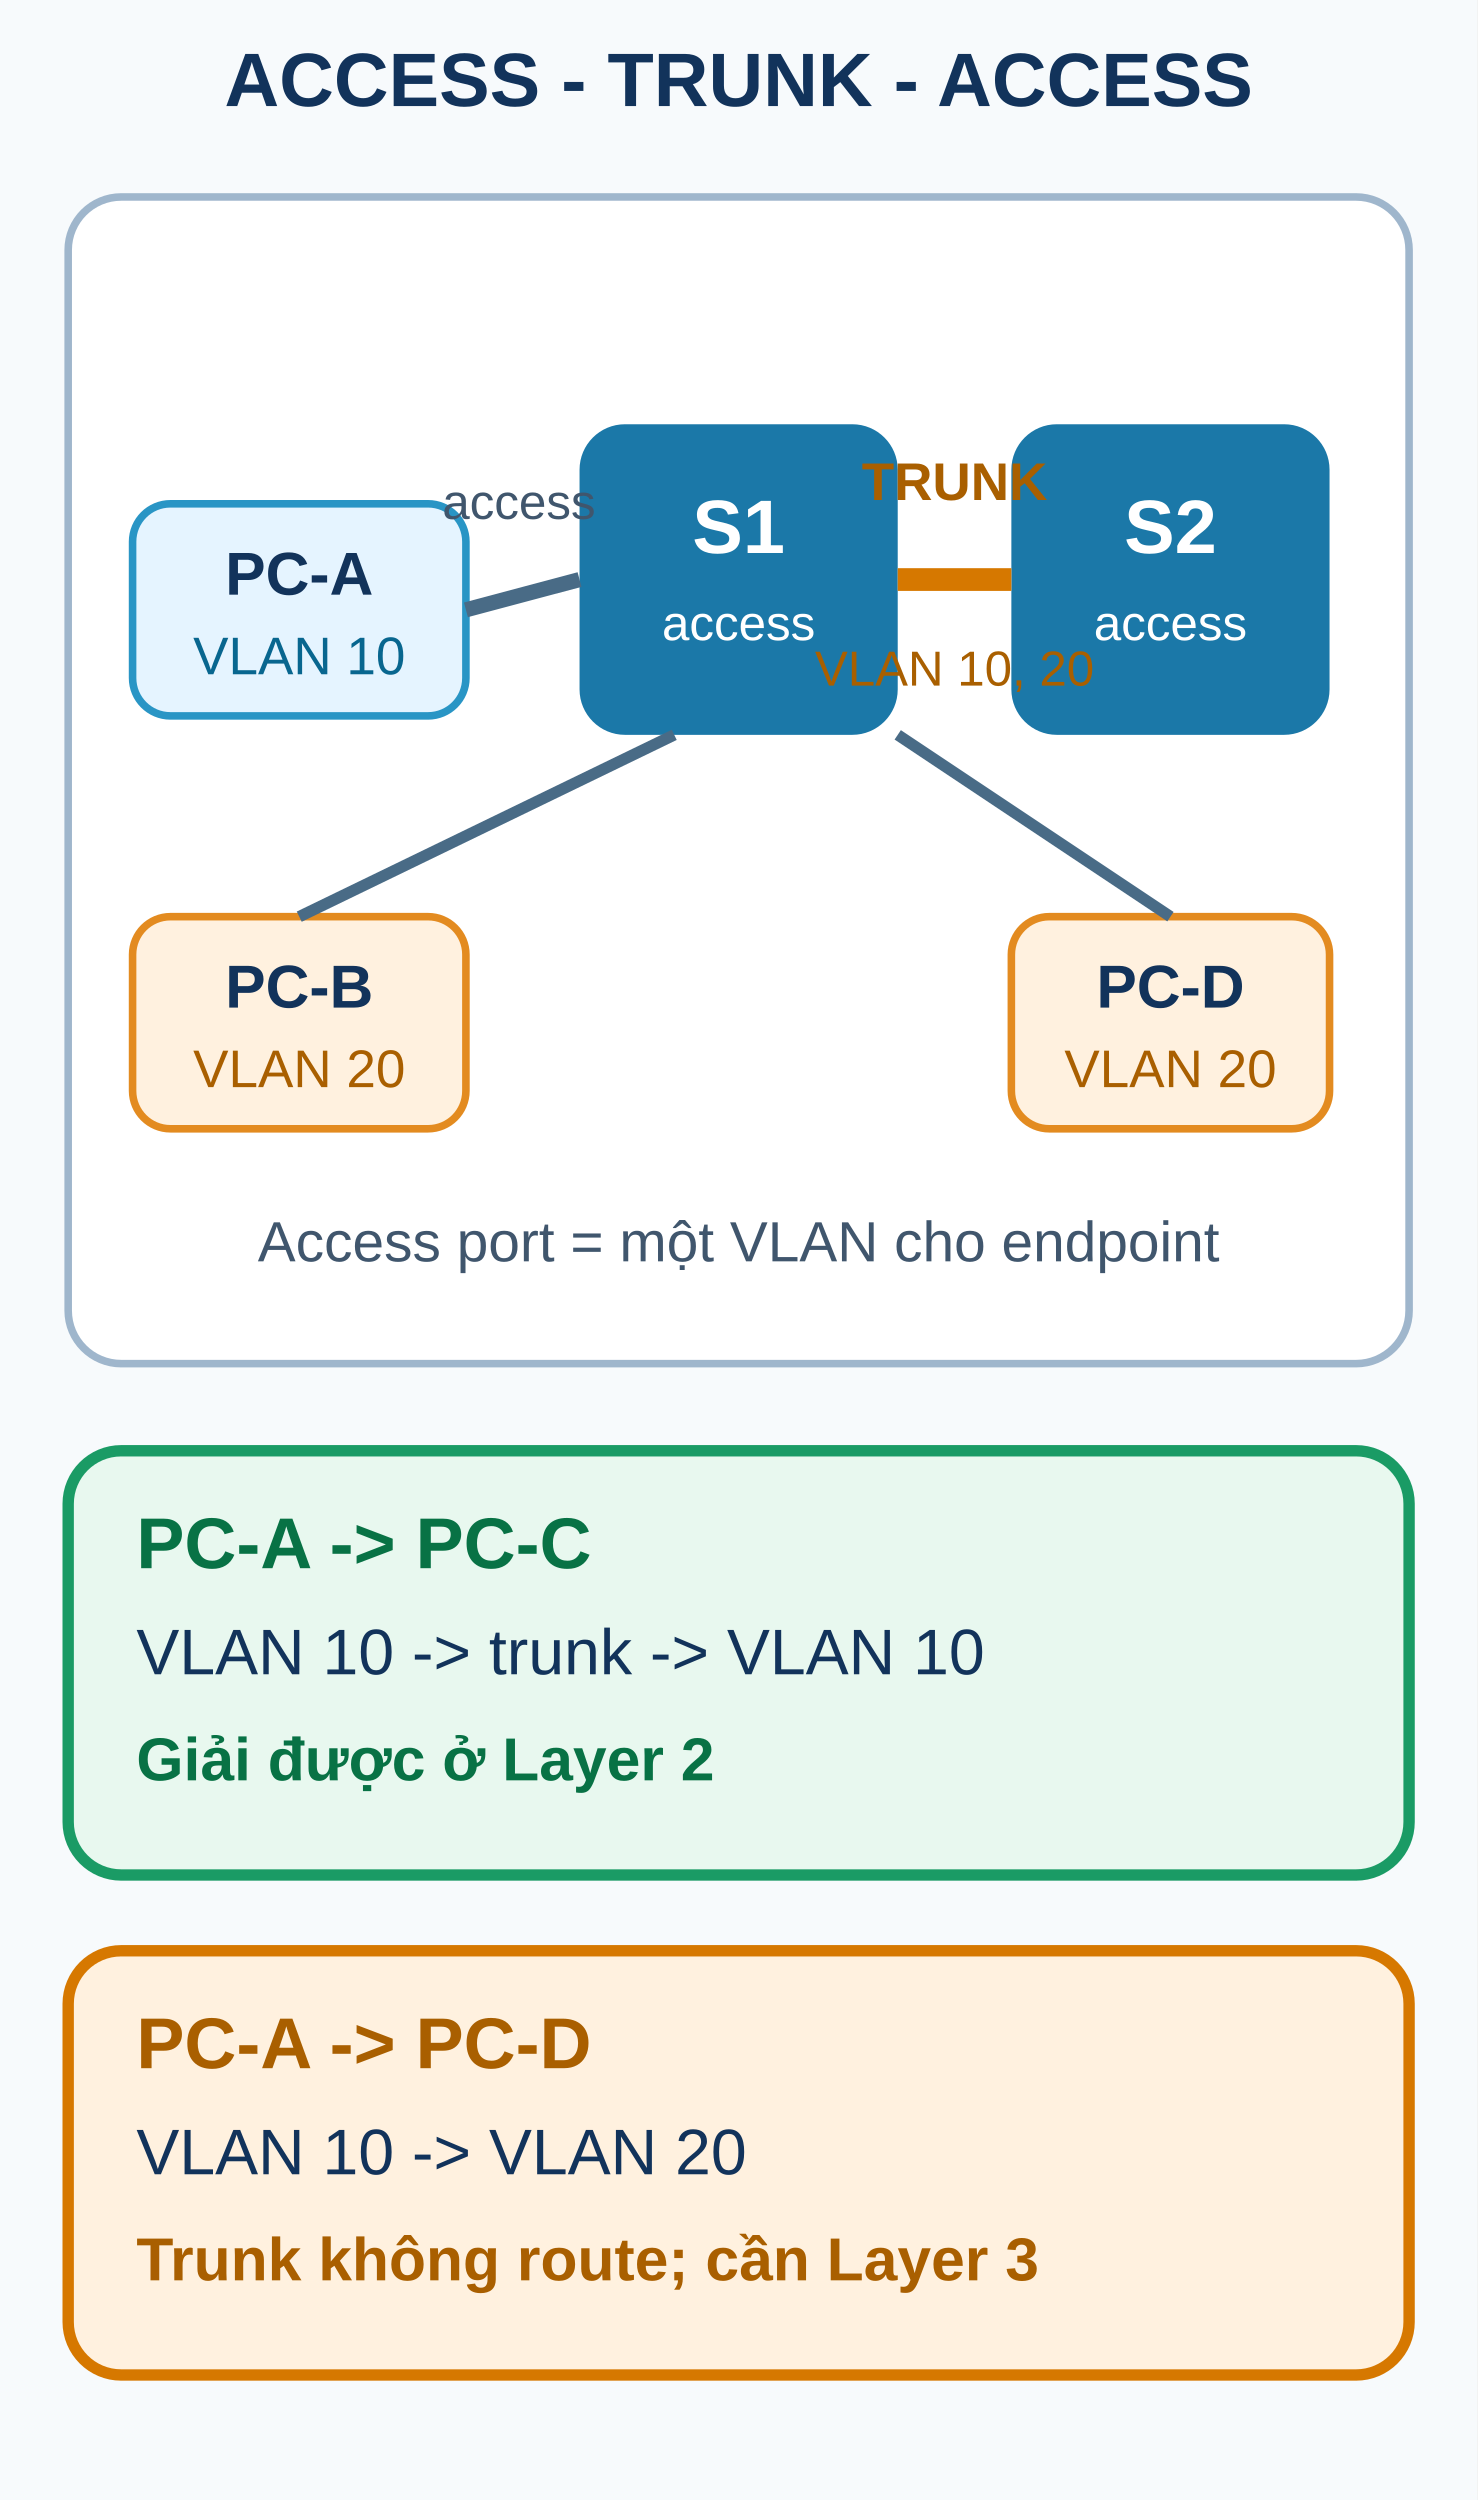
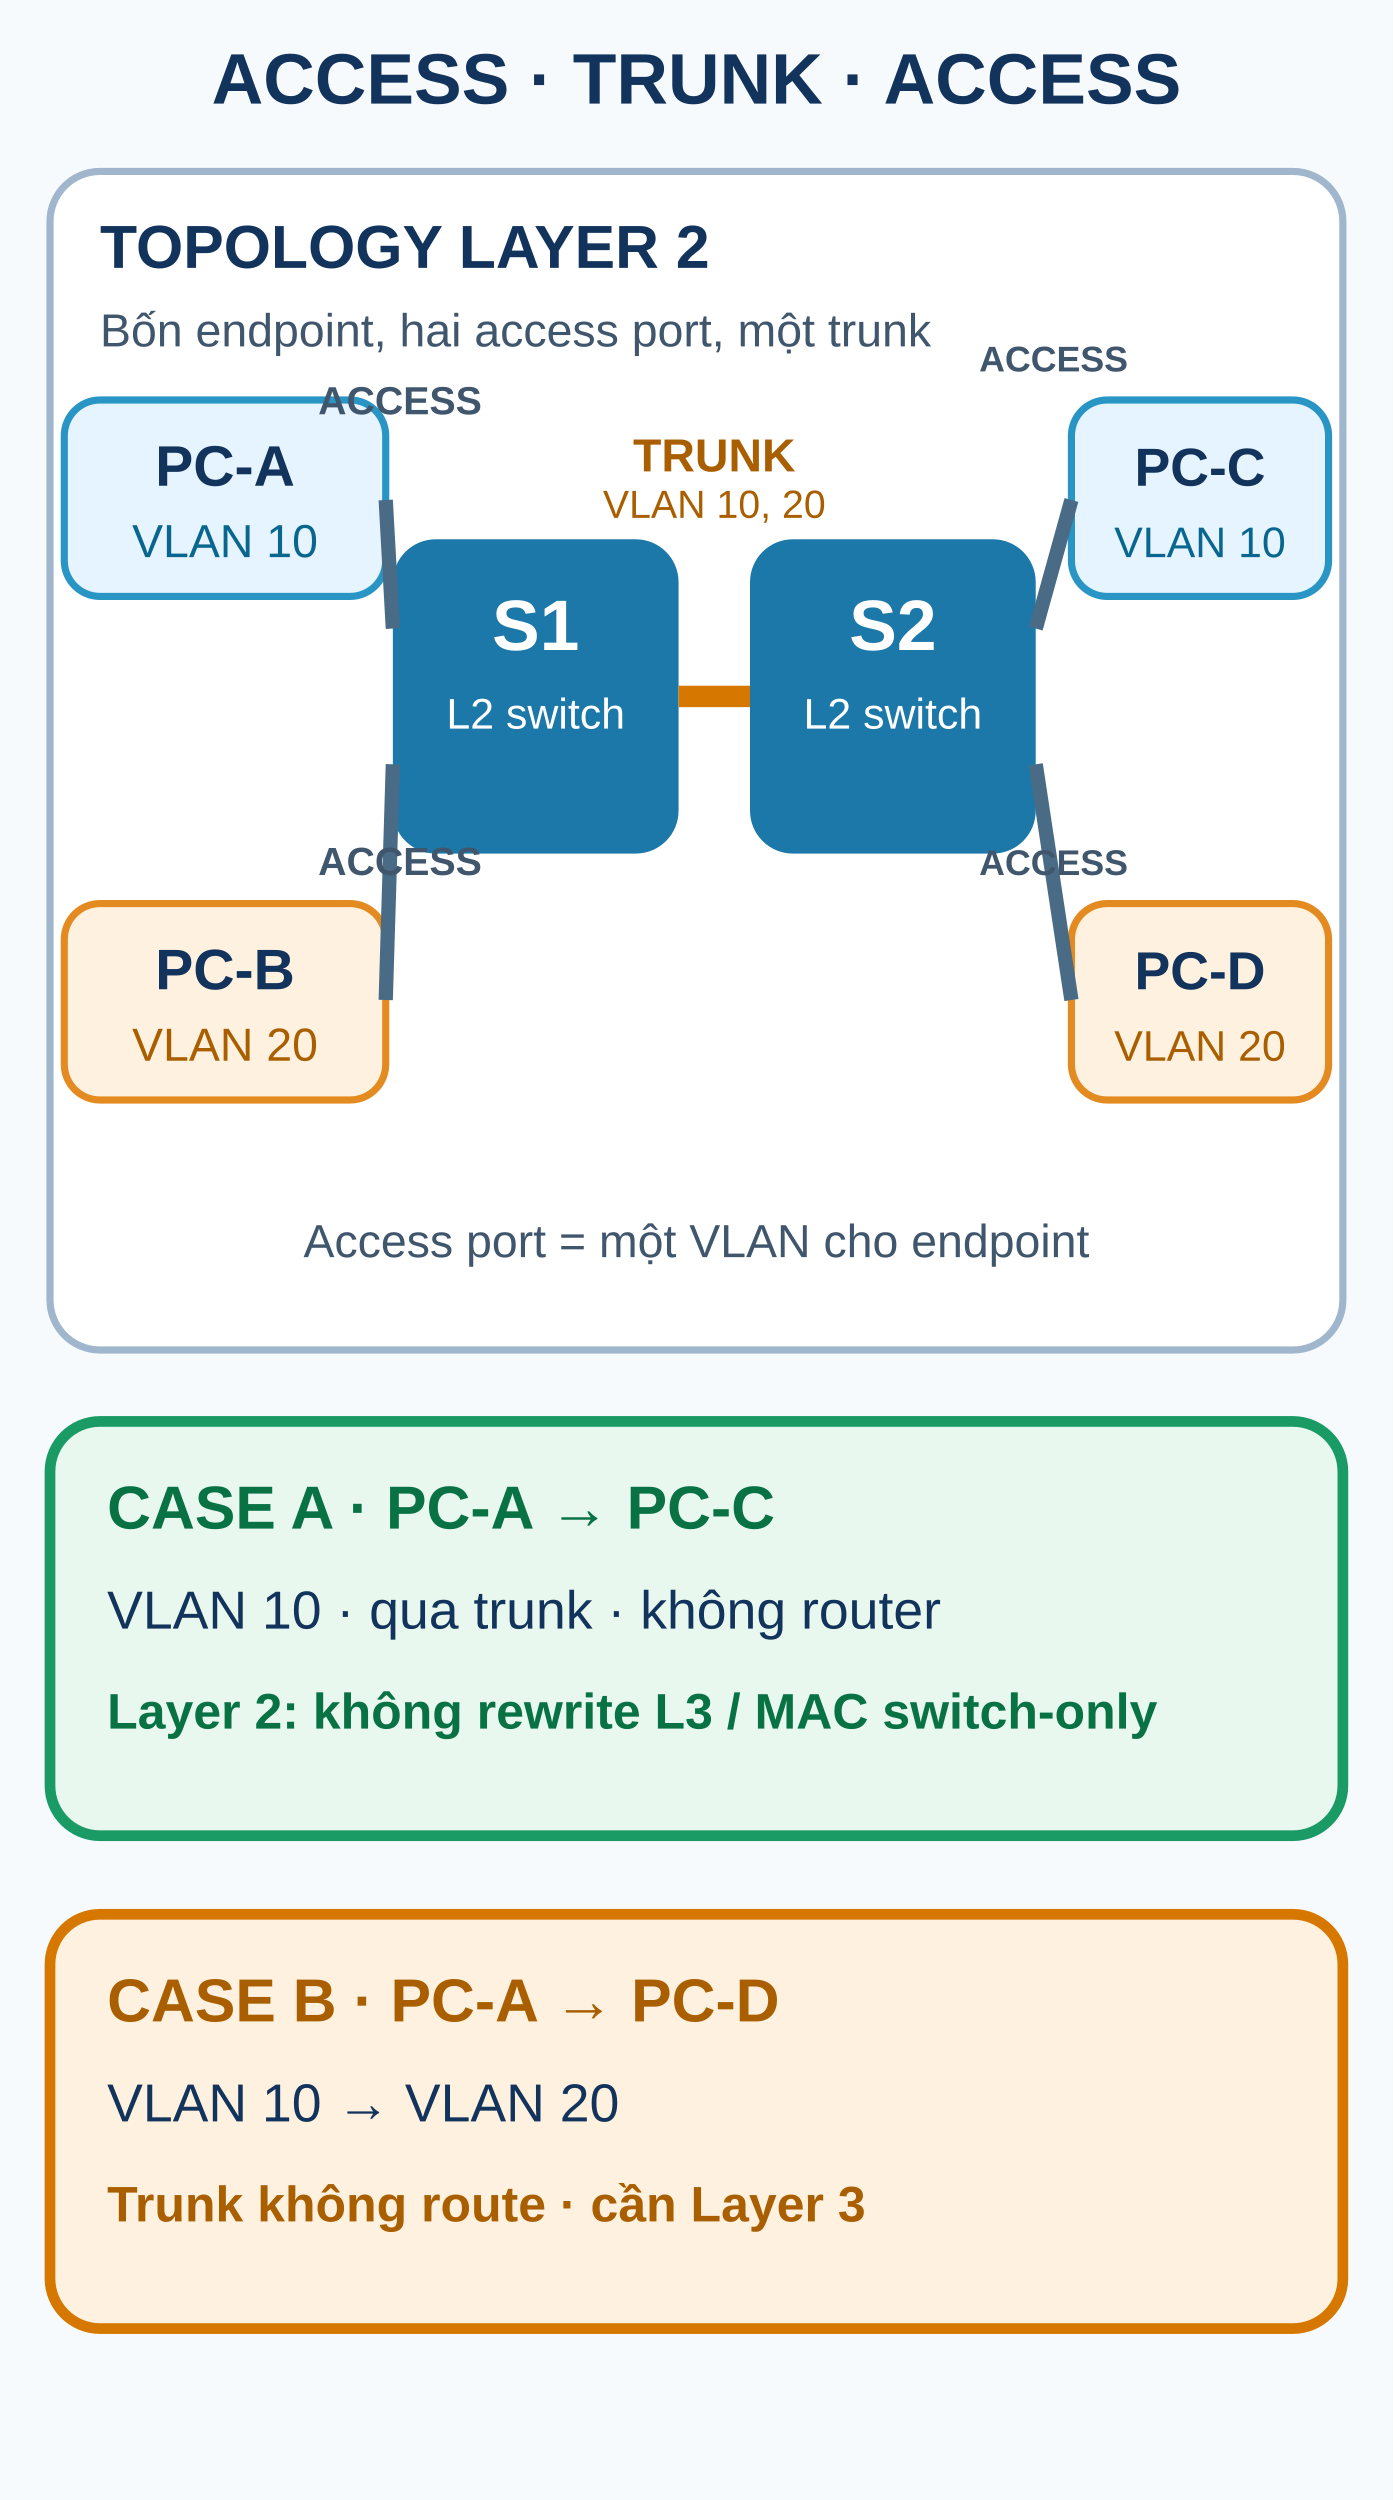
- <svg xmlns="http://www.w3.org/2000/svg" viewBox="0 0 390 660" role="img" aria-labelledby="title desc">
-   <rect width="390" height="660" fill="#f7fafc" />
-   <text x="195" y="28" text-anchor="middle" font-family="Arial,sans-serif" font-size="20" font-weight="700" fill="#12335b">ACCESS - TRUNK - ACCESS</text>
-   <rect x="18" y="52" width="354" height="308" rx="14" fill="#ffffff" stroke="#9fb6cc" stroke-width="2" />
-   <rect x="35" y="133" width="88" height="56" rx="10" fill="#e5f4ff" stroke="#2995c5" stroke-width="2" />
-   <text x="79" y="157" text-anchor="middle" font-family="Arial,sans-serif" font-size="16" font-weight="700" fill="#12335b">PC-A</text>
-   <text x="79" y="178" text-anchor="middle" font-family="Arial,sans-serif" font-size="14" fill="#08668f">VLAN 10</text>
-   <rect x="153" y="112" width="84" height="82" rx="12" fill="#1b78a8" />
-   <text x="195" y="146" text-anchor="middle" font-family="Arial,sans-serif" font-size="20" font-weight="700" fill="#fff">S1</text>
-   <text x="195" y="169" text-anchor="middle" font-family="Arial,sans-serif" font-size="13" fill="#fff">access</text>
-   <line x1="123" y1="161" x2="153" y2="153" stroke="#496b86" stroke-width="4" />
-   <text x="137" y="137" text-anchor="middle" font-family="Arial,sans-serif" font-size="13" fill="#40566d">access</text>
-   <rect x="267" y="112" width="84" height="82" rx="12" fill="#1b78a8" />
-   <text x="309" y="146" text-anchor="middle" font-family="Arial,sans-serif" font-size="20" font-weight="700" fill="#fff">S2</text>
-   <text x="309" y="169" text-anchor="middle" font-family="Arial,sans-serif" font-size="13" fill="#fff">access</text>
-   <line x1="237" y1="153" x2="267" y2="153" stroke="#d67800" stroke-width="6" />
-   <text x="252" y="132" text-anchor="middle" font-family="Arial,sans-serif" font-size="14" font-weight="700" fill="#a95f00">TRUNK</text>
-   <text x="252" y="181" text-anchor="middle" font-family="Arial,sans-serif" font-size="13" fill="#a95f00">VLAN 10, 20</text>
-   <rect x="35" y="242" width="88" height="56" rx="10" fill="#fff1df" stroke="#e38b20" stroke-width="2" />
-   <text x="79" y="266" text-anchor="middle" font-family="Arial,sans-serif" font-size="16" font-weight="700" fill="#12335b">PC-B</text>
-   <text x="79" y="287" text-anchor="middle" font-family="Arial,sans-serif" font-size="14" fill="#a95f00">VLAN 20</text>
-   <rect x="267" y="242" width="84" height="56" rx="10" fill="#fff1df" stroke="#e38b20" stroke-width="2" />
-   <text x="309" y="266" text-anchor="middle" font-family="Arial,sans-serif" font-size="16" font-weight="700" fill="#12335b">PC-D</text>
-   <text x="309" y="287" text-anchor="middle" font-family="Arial,sans-serif" font-size="14" fill="#a95f00">VLAN 20</text>
-   <line x1="79" y1="242" x2="178" y2="194" stroke="#496b86" stroke-width="3" />
-   <line x1="237" y1="194" x2="309" y2="242" stroke="#496b86" stroke-width="3" />
-   <text x="195" y="333" text-anchor="middle" font-family="Arial,sans-serif" font-size="15" fill="#40566d">Access port = một VLAN cho endpoint</text>
-   <rect x="18" y="383" width="354" height="112" rx="14" fill="#e8f8ef" stroke="#1a9b65" stroke-width="3" />
-   <text x="36" y="414" font-family="Arial,sans-serif" font-size="19" font-weight="700" fill="#087245">PC-A -&gt; PC-C</text>
-   <text x="36" y="442" font-family="Arial,sans-serif" font-size="17" fill="#12335b">VLAN 10 -&gt; trunk -&gt; VLAN 10</text>
-   <text x="36" y="470" font-family="Arial,sans-serif" font-size="16" font-weight="700" fill="#087245">Giải được ở Layer 2</text>
-   <rect x="18" y="515" width="354" height="112" rx="14" fill="#fff1df" stroke="#d67800" stroke-width="3" />
-   <text x="36" y="546" font-family="Arial,sans-serif" font-size="19" font-weight="700" fill="#a95f00">PC-A -&gt; PC-D</text>
-   <text x="36" y="574" font-family="Arial,sans-serif" font-size="17" fill="#12335b">VLAN 10 -&gt; VLAN 20</text>
-   <text x="36" y="602" font-family="Arial,sans-serif" font-size="16" font-weight="700" fill="#a95f00">Trunk không route; cần Layer 3</text>
+ <svg xmlns="http://www.w3.org/2000/svg" viewBox="0 0 390 700" role="img" aria-labelledby="title desc">
+   <rect width="390" height="700" fill="#f7fafc" />
+   <text x="195" y="29" text-anchor="middle" font-family="Arial,sans-serif" font-size="20" font-weight="700" fill="#12335b">ACCESS · TRUNK · ACCESS</text>
+   <rect x="14" y="48" width="362" height="330" rx="14" fill="#ffffff" stroke="#9fb6cc" stroke-width="2" />
+   <text x="28" y="75" font-family="Arial,sans-serif" font-size="17" font-weight="700" fill="#12335b">TOPOLOGY LAYER 2</text>
+   <text x="28" y="97" font-family="Arial,sans-serif" font-size="13" fill="#40566d">Bốn endpoint, hai access port, một trunk</text>
+   <rect x="18" y="112" width="90" height="55" rx="10" fill="#e5f4ff" stroke="#2995c5" stroke-width="2" />
+   <text x="63" y="136" text-anchor="middle" font-family="Arial,sans-serif" font-size="16" font-weight="700" fill="#12335b">PC-A</text>
+   <text x="63" y="156" text-anchor="middle" font-family="Arial,sans-serif" font-size="13" fill="#08668f">VLAN 10</text>
+   <rect x="18" y="253" width="90" height="55" rx="10" fill="#fff1df" stroke="#e38b20" stroke-width="2" />
+   <text x="63" y="277" text-anchor="middle" font-family="Arial,sans-serif" font-size="16" font-weight="700" fill="#12335b">PC-B</text>
+   <text x="63" y="297" text-anchor="middle" font-family="Arial,sans-serif" font-size="13" fill="#a95f00">VLAN 20</text>
+   <rect x="110" y="151" width="80" height="88" rx="12" fill="#1b78a8" />
+   <text x="150" y="182" text-anchor="middle" font-family="Arial,sans-serif" font-size="20" font-weight="700" fill="#ffffff">S1</text>
+   <text x="150" y="204" text-anchor="middle" font-family="Arial,sans-serif" font-size="12" fill="#ffffff">L2 switch</text>
+   <line x1="108" y1="140" x2="110" y2="176" stroke="#496b86" stroke-width="4" />
+   <line x1="108" y1="280" x2="110" y2="214" stroke="#496b86" stroke-width="4" />
+   <text x="112" y="116" text-anchor="middle" font-family="Arial,sans-serif" font-size="11" font-weight="700" fill="#40566d">ACCESS</text>
+   <text x="112" y="245" text-anchor="middle" font-family="Arial,sans-serif" font-size="11" font-weight="700" fill="#40566d">ACCESS</text>
+   <rect x="210" y="151" width="80" height="88" rx="12" fill="#1b78a8" />
+   <text x="250" y="182" text-anchor="middle" font-family="Arial,sans-serif" font-size="20" font-weight="700" fill="#ffffff">S2</text>
+   <text x="250" y="204" text-anchor="middle" font-family="Arial,sans-serif" font-size="12" fill="#ffffff">L2 switch</text>
+   <line x1="190" y1="195" x2="210" y2="195" stroke="#d67800" stroke-width="6" />
+   <text x="200" y="132" text-anchor="middle" font-family="Arial,sans-serif" font-size="13" font-weight="700" fill="#a95f00">TRUNK</text>
+   <text x="200" y="145" text-anchor="middle" font-family="Arial,sans-serif" font-size="11" fill="#a95f00">VLAN 10, 20</text>
+   <rect x="300" y="112" width="72" height="55" rx="10" fill="#e5f4ff" stroke="#2995c5" stroke-width="2" />
+   <text x="336" y="136" text-anchor="middle" font-family="Arial,sans-serif" font-size="15" font-weight="700" fill="#12335b">PC-C</text>
+   <text x="336" y="156" text-anchor="middle" font-family="Arial,sans-serif" font-size="12" fill="#08668f">VLAN 10</text>
+   <rect x="300" y="253" width="72" height="55" rx="10" fill="#fff1df" stroke="#e38b20" stroke-width="2" />
+   <text x="336" y="277" text-anchor="middle" font-family="Arial,sans-serif" font-size="15" font-weight="700" fill="#12335b">PC-D</text>
+   <text x="336" y="297" text-anchor="middle" font-family="Arial,sans-serif" font-size="12" fill="#a95f00">VLAN 20</text>
+   <line x1="290" y1="176" x2="300" y2="140" stroke="#496b86" stroke-width="4" />
+   <line x1="290" y1="214" x2="300" y2="280" stroke="#496b86" stroke-width="4" />
+   <text x="295" y="104" text-anchor="middle" font-family="Arial,sans-serif" font-size="10" font-weight="700" fill="#40566d">ACCESS</text>
+   <text x="295" y="245" text-anchor="middle" font-family="Arial,sans-serif" font-size="10" font-weight="700" fill="#40566d">ACCESS</text>
+   <text x="195" y="352" text-anchor="middle" font-family="Arial,sans-serif" font-size="13" fill="#40566d">Access port = một VLAN cho endpoint</text>
+   <rect x="14" y="398" width="362" height="116" rx="14" fill="#e8f8ef" stroke="#1a9b65" stroke-width="3" />
+   <text x="30" y="428" font-family="Arial,sans-serif" font-size="17" font-weight="700" fill="#087245">CASE A · PC-A → PC-C</text>
+   <text x="30" y="456" font-family="Arial,sans-serif" font-size="15" fill="#12335b">VLAN 10 · qua trunk · không router</text>
+   <text x="30" y="484" font-family="Arial,sans-serif" font-size="14" font-weight="700" fill="#087245">Layer 2: không rewrite L3 / MAC switch-only</text>
+   <rect x="14" y="536" width="362" height="116" rx="14" fill="#fff1df" stroke="#d67800" stroke-width="3" />
+   <text x="30" y="566" font-family="Arial,sans-serif" font-size="17" font-weight="700" fill="#a95f00">CASE B · PC-A → PC-D</text>
+   <text x="30" y="594" font-family="Arial,sans-serif" font-size="15" fill="#12335b">VLAN 10 → VLAN 20</text>
+   <text x="30" y="622" font-family="Arial,sans-serif" font-size="14" font-weight="700" fill="#a95f00">Trunk không route · cần Layer 3</text>
</svg>
